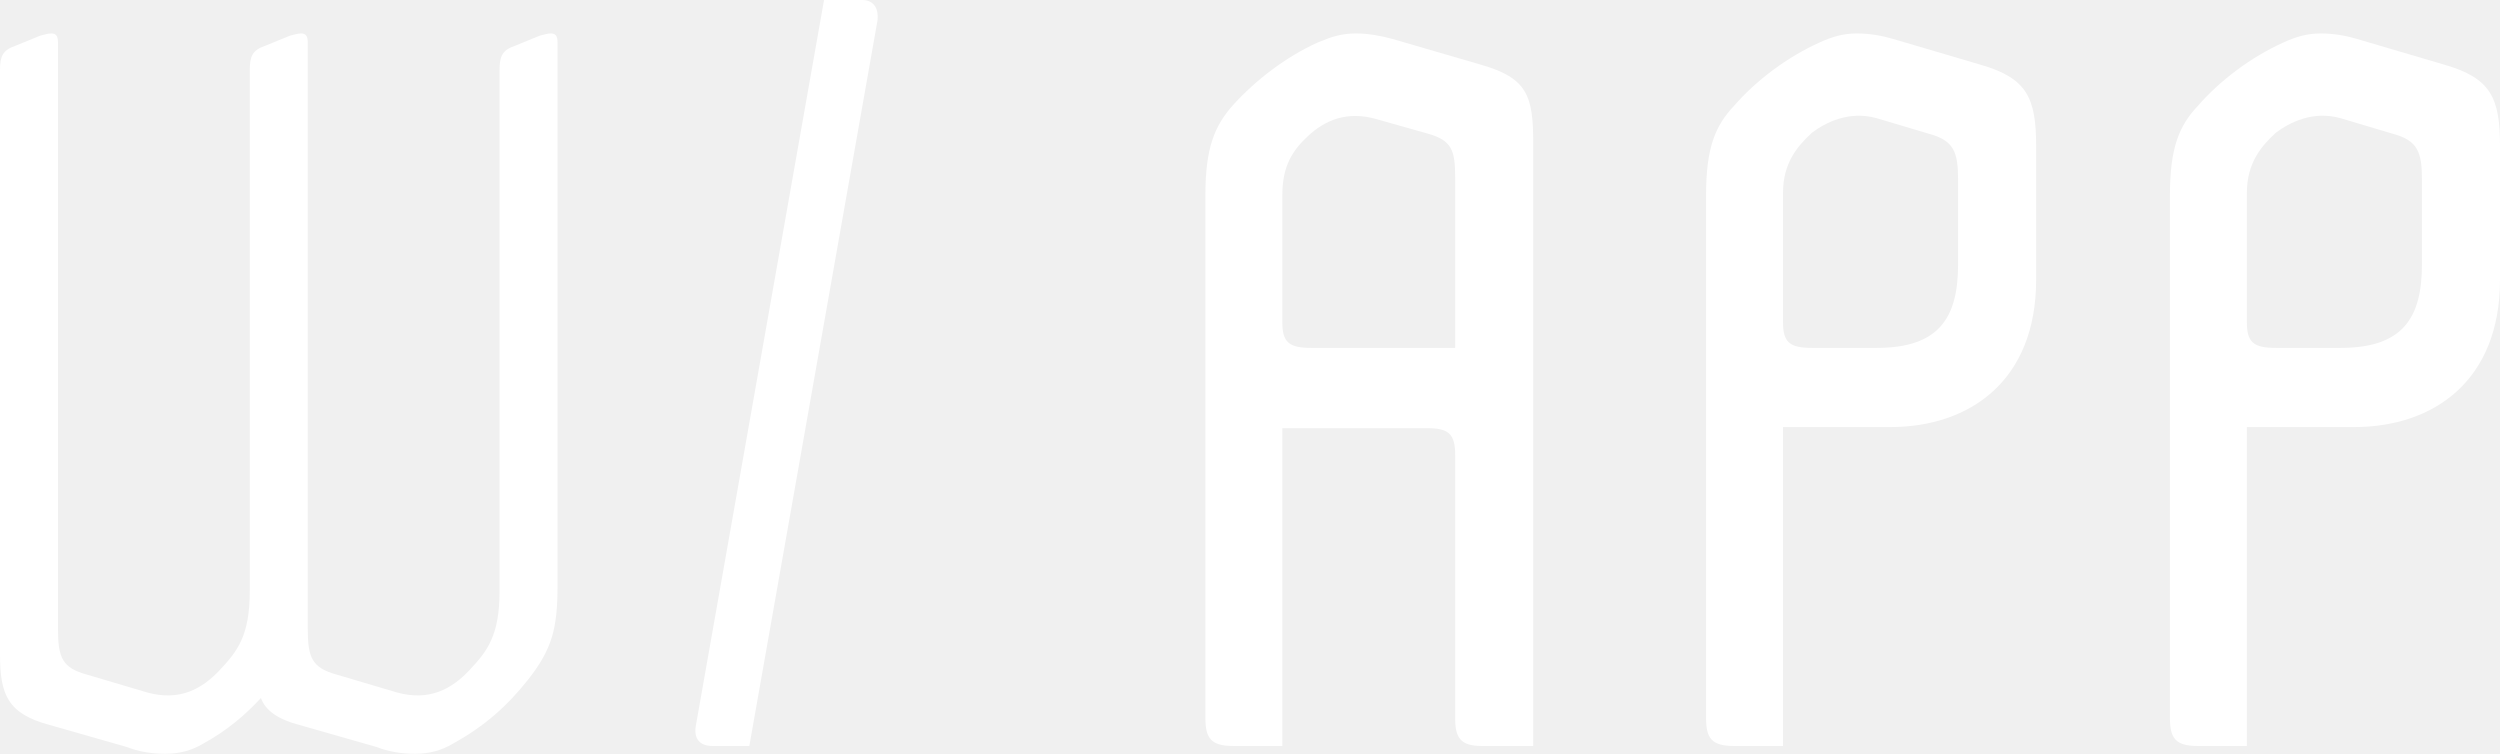
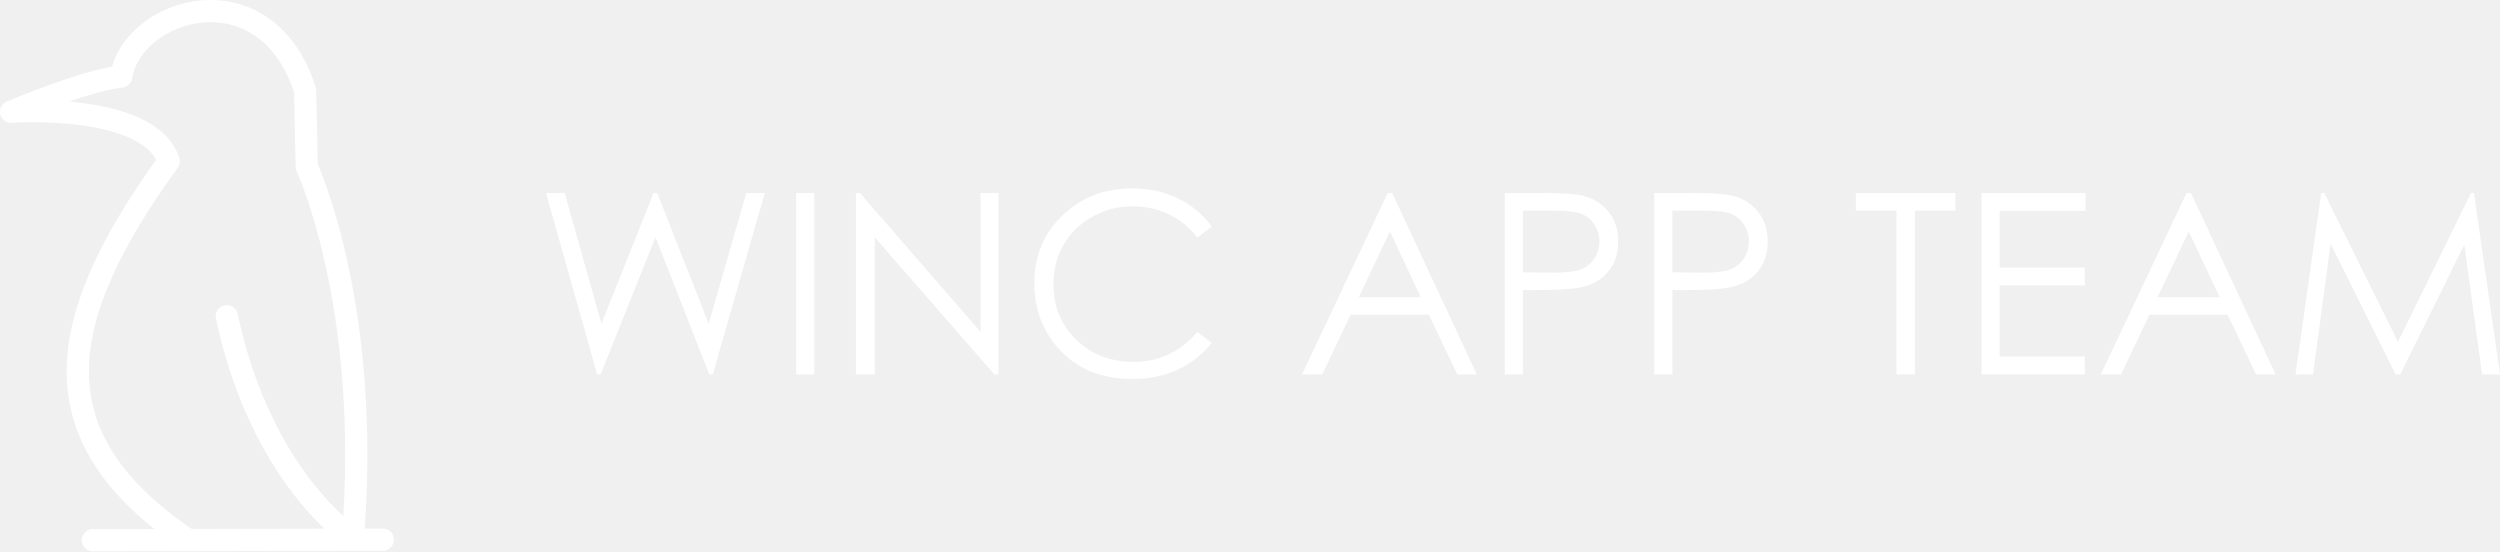
- <svg xmlns="http://www.w3.org/2000/svg" id="Layer_2" viewBox="0 0 448.4 135.2">
-   <defs>
-     <style>
-       .cls-1 {
-         fill: #fff;
-       }
-     </style>
-   </defs>
-   <g id="Layer_1-2" data-name="Layer_1">
-     <g>
-       <path class="cls-1" d="M0,12.6c0-2.4.4-3.6,2.8-4.4l4.4-1.8c.8-.2,1.4-.4,2-.4.8,0,1.2.4,1.2,1.6v105.2c0,5.2.8,7,5.2,8.2l10.8,3.2c5.8,1.6,9.8-.6,13-4,3.2-3.4,5.4-6.2,5.4-14.2V12.6c0-2.4.4-3.6,2.8-4.4l4.4-1.8c.8-.2,1.4-.4,2-.4.8,0,1.2.4,1.2,1.6v105.2c0,5.2.8,7,5.2,8.2l10.8,3.2c5.8,1.6,9.8-.6,13-4,3.2-3.4,5.4-6.2,5.4-14.2V12.6c0-2.4.4-3.6,2.8-4.4l4.4-1.8c.8-.2,1.4-.4,2-.4.8,0,1.2.4,1.2,1.6v97.4c0,7.8-1,11.4-5.2,16.8-3.8,4.8-7.8,8.4-13.6,11.6-2,1.2-4.2,1.8-6.8,1.8-2.4,0-4.8-.4-6.8-1.2l-14-4c-3.8-1-6-2.6-6.8-4.8-2.8,3-6,5.8-10.4,8.2-2,1.2-4.2,1.8-6.8,1.8-2.4,0-4.8-.4-6.8-1.2l-14-4c-7.4-2-8.8-5.4-8.8-12.6V12.6Z" />
-       <path class="cls-1" d="M147.8,0h6.8c2.2,0,3,1.6,2.8,3.6l-23,130.2h-6.6c-2.2,0-3.4-1.2-3-3.6L147.8,0Z" />
-       <path class="cls-1" d="M265.8,133.8c-3.8,0-4.8-1.4-4.8-5v-47.2c0-3.8-1.2-4.8-5-4.8h-26v57h-8.8c-4,0-5-1.4-5-5V35c0-8.4,1.6-12.4,5-16.2,4-4.4,9.4-8.6,15.2-11.2,2.4-1,4.2-1.6,6.8-1.6,2.2,0,4.4.4,6.6,1l15.8,4.6c8.4,2.4,9.4,5.6,9.4,14.2v108h-9.2ZM261,31.8c0-4.8-.6-6.6-4.8-7.8l-9.2-2.6c-5.4-1.6-9.4.2-12.4,3-2.8,2.6-4.6,5.4-4.6,10.6v22.8c0,3.6,1.2,4.6,5.2,4.6h25.8v-30.6Z" />
-       <path class="cls-1" d="M306,35c0-8.4,1.6-12.4,5-16,4-4.6,9.6-8.8,15.4-11.4,2.2-1,4.2-1.6,6.6-1.6s4.6.4,6.6,1l15.6,4.6c8.4,2.4,10,6,10,14.6v24c0,18-11.8,26.4-26.2,26.4h-19.2v57.2h-8.8c-4,0-5-1.4-5-5V35ZM336.6,62.4c11.2,0,14.6-5.4,14.6-15v-15.2c0-5-.8-7-5.2-8.2l-9.4-2.8c-5-1.4-9.2.8-11.6,2.6-2.6,2.4-5.2,5.4-5.2,10.8v23.2c0,3.6,1.2,4.6,5.2,4.6h11.6Z" />
-       <path class="cls-1" d="M389.2,35c0-8.4,1.6-12.4,5-16,4-4.6,9.6-8.8,15.4-11.4,2.2-1,4.2-1.6,6.6-1.6s4.6.4,6.6,1l15.6,4.6c8.4,2.4,10,6,10,14.6v24c0,18-11.8,26.4-26.2,26.4h-19.2v57.2h-8.8c-4,0-5-1.4-5-5V35ZM419.8,62.4c11.2,0,14.6-5.4,14.6-15v-15.2c0-5-.8-7-5.2-8.2l-9.4-2.8c-5-1.4-9.2.8-11.6,2.6-2.6,2.4-5.2,5.4-5.2,10.8v23.2c0,3.6,1.2,4.6,5.2,4.6h11.6Z" />
-     </g>
+ <svg xmlns="http://www.w3.org/2000/svg" width="345.551mm" height="76.202mm" viewBox="0 0 345.551 76.202" version="1.1" id="svg1" xml:space="preserve">
+   <defs id="defs1" />
+   <g id="layer1" transform="translate(-19.49202,-89.99053)">
+     <path style="font-size:60.706px;font-family:'Century Gothic';-inkscape-font-specification:'Century Gothic';fill:#ffffff;stroke-width:33.708;stroke-linecap:round;stroke-linejoin:round" d="m 94.958,116.665 h 2.575 l 5.098,18.073 7.195,-18.073 h 0.511 l 7.11,18.073 5.2,-18.073 h 2.557 l -7.195,25.08 h -0.477 l -7.434,-18.976 -7.587,18.976 h -0.477 z m 34.577,0 h 2.506 v 25.08 h -2.506 z m 8.269,25.08 v -25.08 h 0.546 l 16.675,19.198 v -19.198 h 2.472 v 25.08 h -0.563 l -16.538,-18.959 v 18.959 z m 49.171,-20.426 -1.978,1.517 q -1.637,-2.131 -3.938,-3.222 -2.285,-1.108 -5.03,-1.108 -3.001,0 -5.558,1.449 -2.557,1.432 -3.973,3.87 -1.398,2.421 -1.398,5.456 0,4.586 3.137,7.655 3.154,3.069 7.945,3.069 5.268,0 8.815,-4.126 l 1.978,1.5 q -1.875,2.387 -4.689,3.7 -2.796,1.296 -6.257,1.296 -6.581,0 -10.383,-4.382 -3.188,-3.7 -3.188,-8.934 0,-5.507 3.853,-9.258 3.87,-3.768 9.684,-3.768 3.512,0 6.343,1.398 2.83,1.381 4.638,3.887 z m 24.944,-4.655 11.696,25.08 h -2.694 l -3.938,-8.252 h -10.81 l -3.921,8.252 h -2.796 l 11.85,-25.08 z m -0.307,5.32 -4.314,9.088 h 8.576 z m 15.873,-5.32 h 4.996 q 4.297,0 5.797,0.375 2.148,0.529 3.512,2.182 1.364,1.637 1.364,4.126 0,2.506 -1.33,4.143 -1.33,1.62 -3.666,2.182 -1.705,0.409 -6.377,0.409 h -1.79 v 11.662 h -2.506 z m 2.506,2.438 v 8.525 l 4.245,0.051 q 2.575,0 3.768,-0.46 1.193,-0.477 1.875,-1.517 0.682,-1.057 0.682,-2.353 0,-1.262 -0.682,-2.302 -0.682,-1.057 -1.807,-1.5 -1.108,-0.443 -3.649,-0.443 z m 18.158,-2.438 h 4.996 q 4.297,0 5.797,0.375 2.148,0.529 3.512,2.182 1.364,1.637 1.364,4.126 0,2.506 -1.33,4.143 -1.33,1.62 -3.666,2.182 -1.705,0.409 -6.377,0.409 h -1.79 v 11.662 h -2.506 z m 2.506,2.438 v 8.525 l 4.245,0.051 q 2.575,0 3.768,-0.46 1.193,-0.477 1.875,-1.517 0.682,-1.057 0.682,-2.353 0,-1.262 -0.682,-2.302 -0.682,-1.057 -1.807,-1.5 -1.108,-0.443 -3.649,-0.443 z m 25.353,0 v -2.438 h 13.759 v 2.438 h -5.592 v 22.642 H 281.618 V 119.103 Z m 17.374,-2.438 h 14.373 v 2.472 h -11.867 v 7.843 h 11.764 v 2.455 h -11.764 v 9.838 h 11.764 v 2.472 H 293.383 Z m 28.95,0 11.696,25.08 h -2.694 l -3.938,-8.252 h -10.81 l -3.921,8.252 h -2.796 l 11.85,-25.08 z m -0.307,5.32 -4.314,9.088 h 8.576 z m 14.748,19.761 3.563,-25.08 h 0.409 l 10.196,20.579 10.093,-20.579 h 0.409 l 3.597,25.08 h -2.472 l -2.455,-17.936 -8.866,17.936 h -0.631 l -8.985,-18.073 -2.438,18.073 z" id="text2" aria-label="WINC APP TEAM" />
+     <path style="fill:none;stroke:#ffffff;stroke-width:3.065;stroke-linecap:round;stroke-linejoin:round;stroke-dasharray:none;stroke-opacity:1" d="m 50.835,133.7 c 4.809,22.495 17.427,30.65 17.427,30.65 2.608,-32.06 -6.368,-51.309 -6.368,-51.309 L 61.659,102.452 C 56.163,85.476 37.801,91.029 36.242,100.569 c -5.289,0.625 -15.219,4.864 -15.219,4.864 0,0 19.061,-1.355 21.799,6.839 -16.658,22.95 -17.723,38.491 2.586,52.299" id="path1" />
+     <path style="fill:none;stroke:#ffffff;stroke-width:3.065;stroke-linecap:round;stroke-linejoin:round;stroke-dasharray:none;stroke-opacity:1" d="m 32.32,164.66 40.086,-0.078" id="path2" />
  </g>
</svg>
